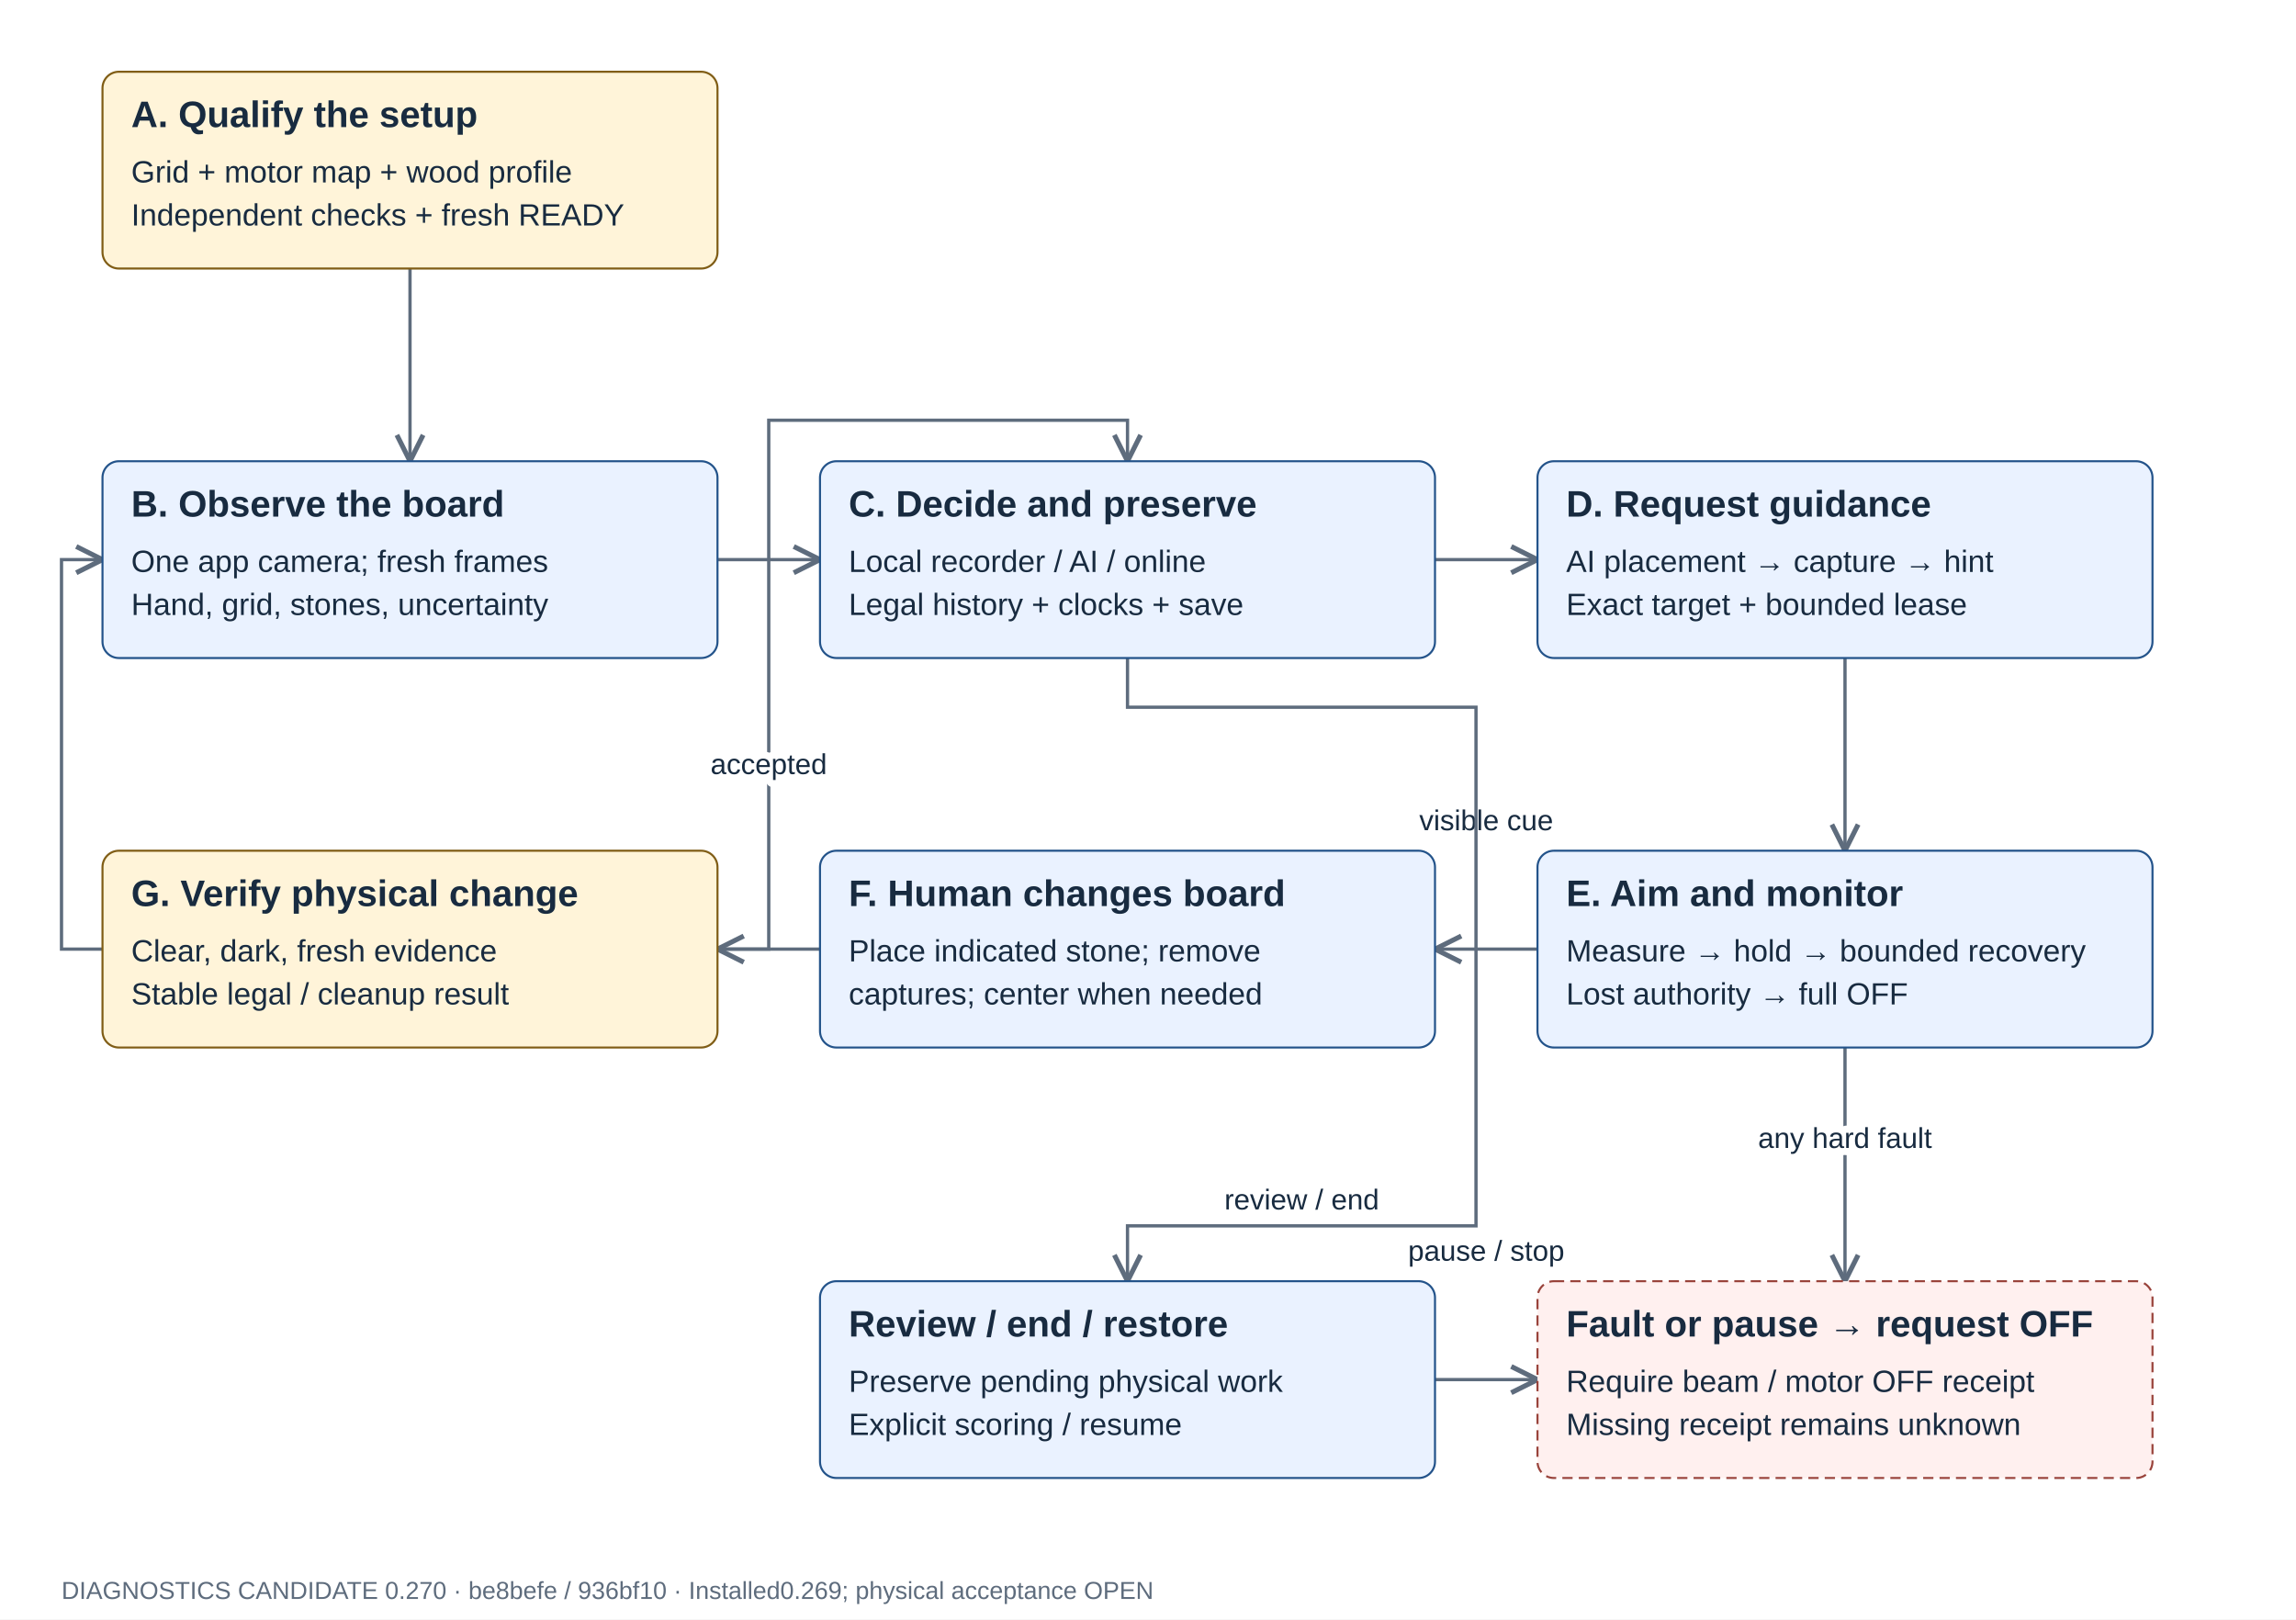
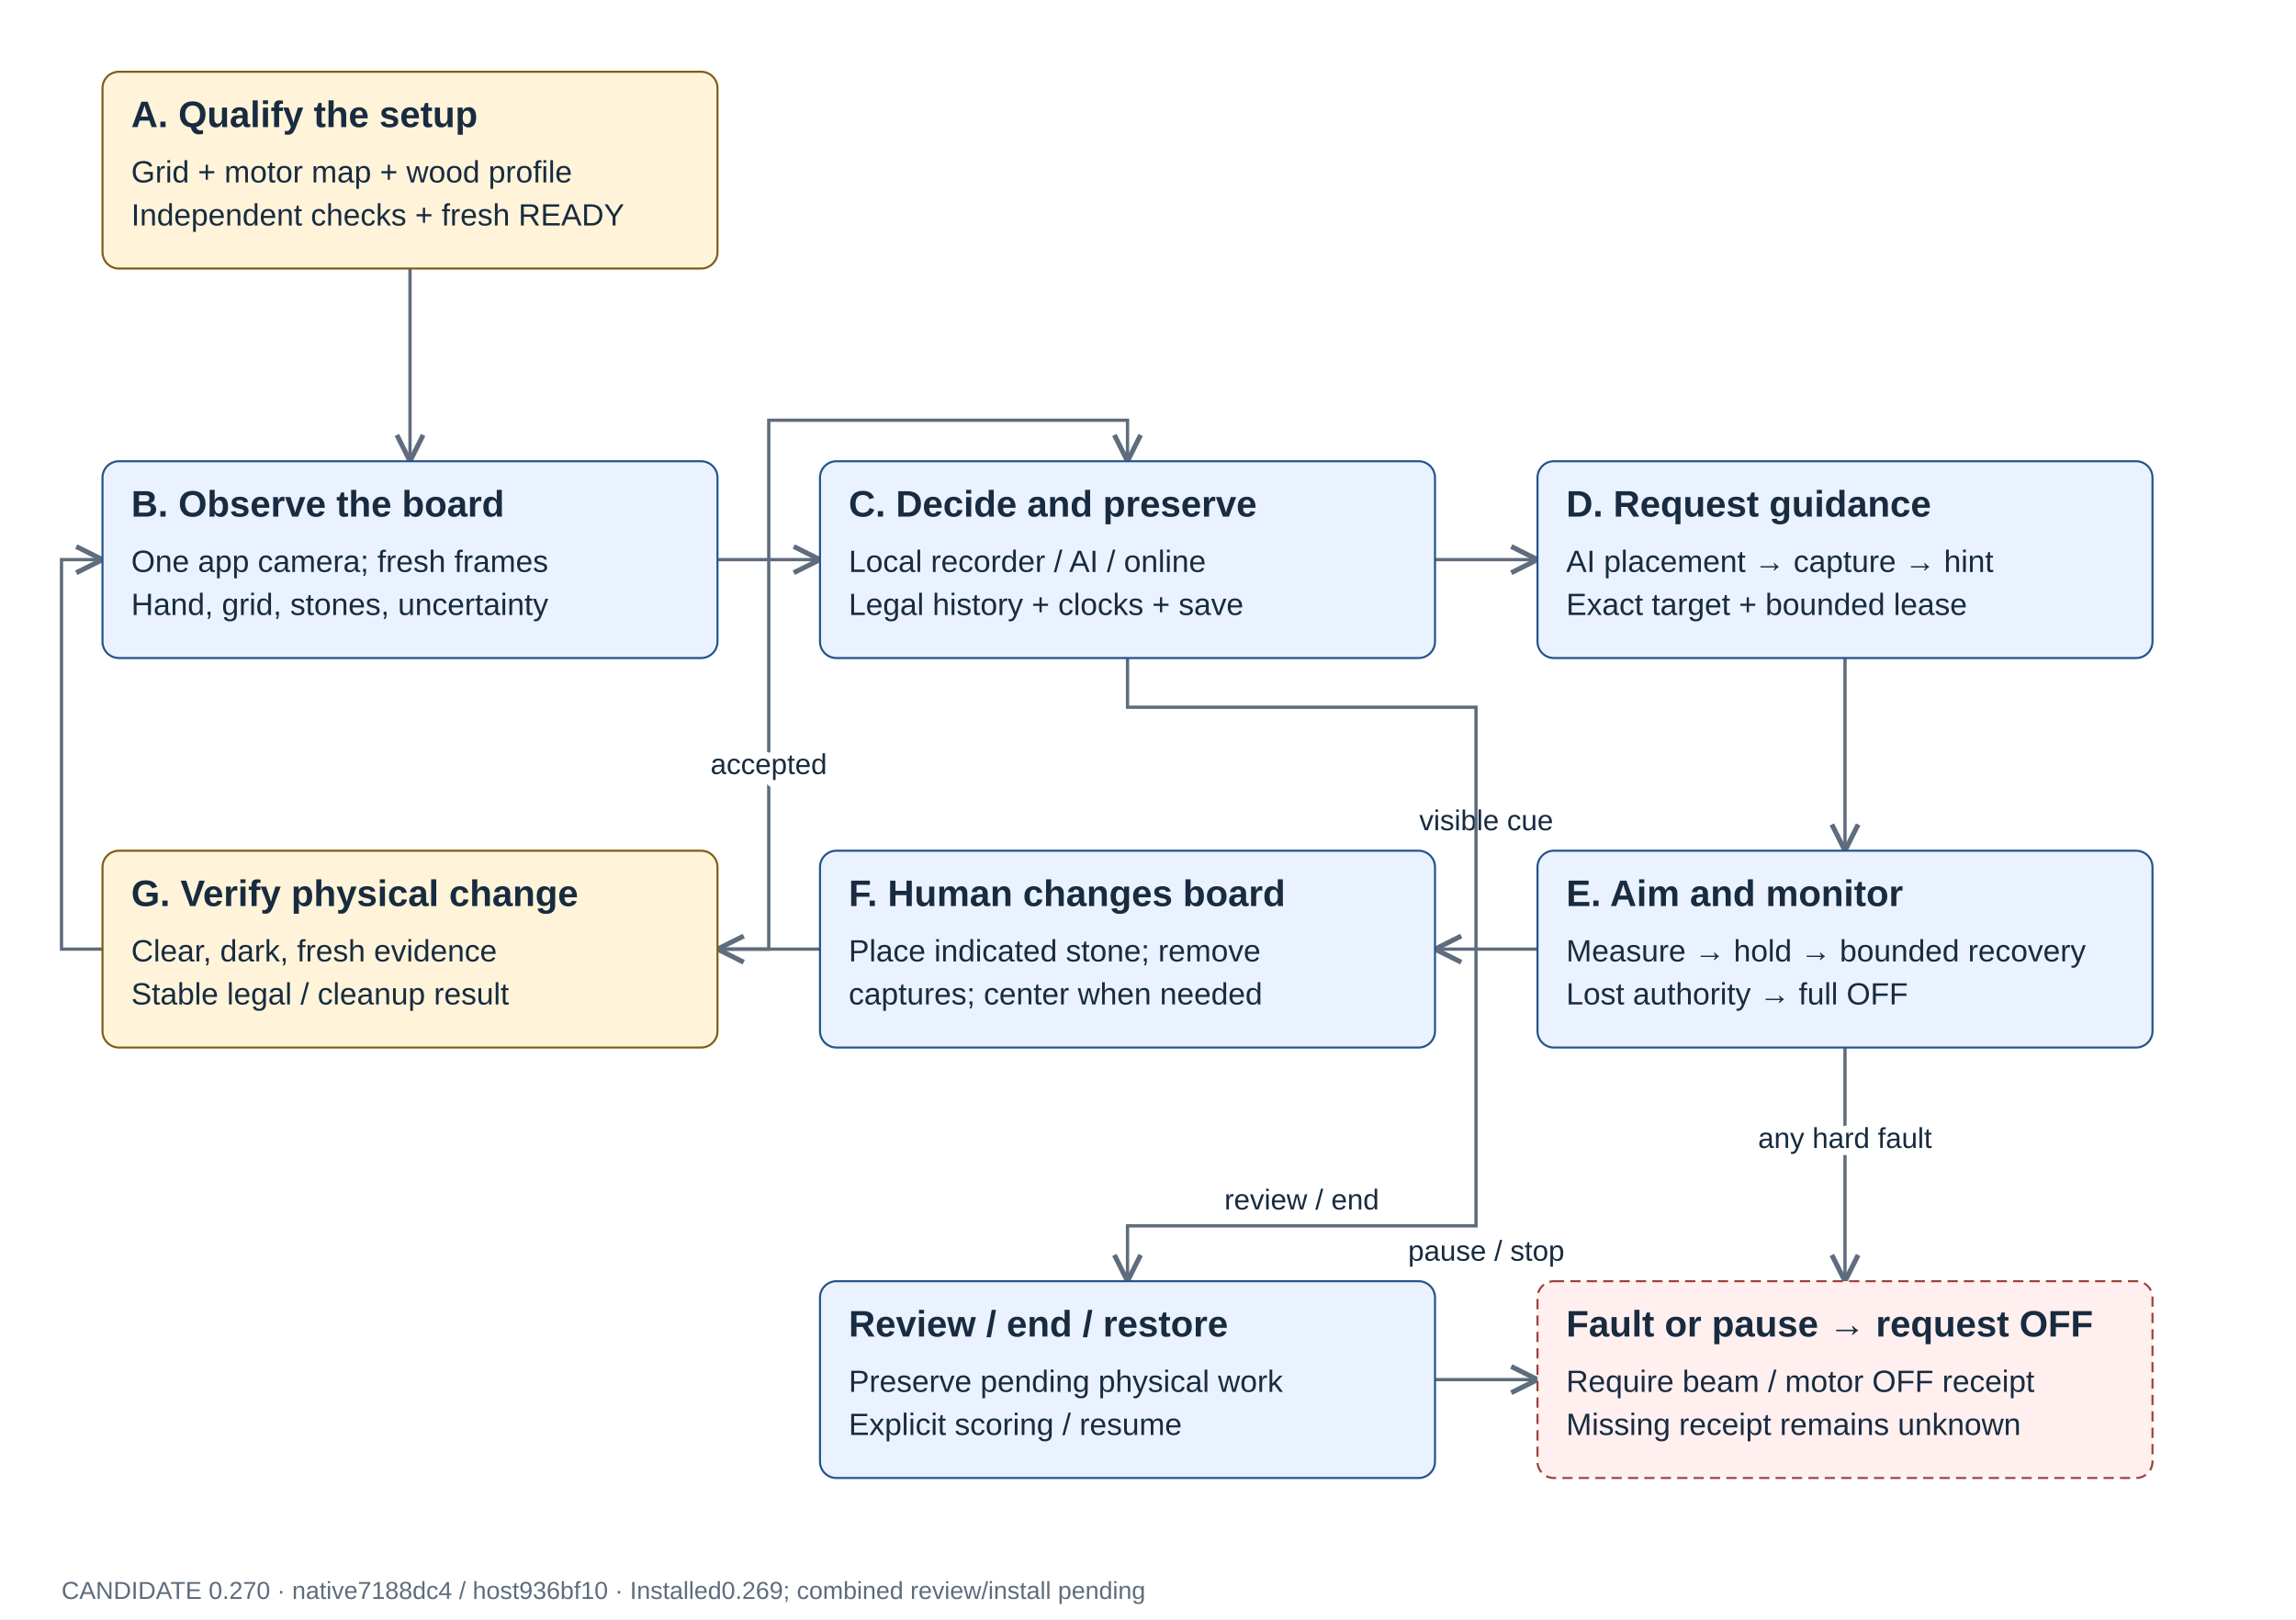
<svg xmlns="http://www.w3.org/2000/svg" viewBox="0 0 1120 790" width="1120" height="790" role="img" aria-labelledby="overview-title overview-desc">
  <defs>
    <marker id="arrow" markerWidth="10" markerHeight="10" refX="9" refY="5" orient="auto-start-reverse">
      <path d="M 1 1 L 9 5 L 1 9" fill="none" stroke="#5e6c7d" stroke-width="1.5" />
    </marker>
  </defs>
  <style>text{font-family:Arial,Helvetica,sans-serif;fill:#182b40}.edge-label{font-size:14px;paint-order:stroke;stroke:#fff;stroke-width:7px;stroke-linejoin:round}.node-title{font-size:18px;font-weight:600}.node-body{font-size:15px}</style>
  <rect width="100%" height="100%" fill="#fff" />
  <polyline points="200.0,131.0 200.0,225.0" fill="none" stroke="#5e6c7d" stroke-width="1.6" marker-end="url(#arrow)" />
  <polyline points="350.0,273.0 400.0,273.0" fill="none" stroke="#5e6c7d" stroke-width="1.6" marker-end="url(#arrow)" />
  <polyline points="700.0,273.0 750.0,273.0" fill="none" stroke="#5e6c7d" stroke-width="1.6" marker-end="url(#arrow)" />
  <polyline points="900.0,321.0 900.0,415.0" fill="none" stroke="#5e6c7d" stroke-width="1.6" marker-end="url(#arrow)" />
  <polyline points="750.0,463.0 700.0,463.0" fill="none" stroke="#5e6c7d" stroke-width="1.6" marker-end="url(#arrow)" />
  <text class="edge-label" x="725.0" y="405.0" text-anchor="middle">visible cue</text>
  <polyline points="400.0,463.0 350.0,463.0" fill="none" stroke="#5e6c7d" stroke-width="1.6" marker-end="url(#arrow)" />
  <polyline points="50.0,463.0 30,463 30,273 50.0,273.0" fill="none" stroke="#5e6c7d" stroke-width="1.6" marker-end="url(#arrow)" />
  <polyline points="350.0,463.0 375,463 375,205 550,205 550.0,225.0" fill="none" stroke="#5e6c7d" stroke-width="1.6" marker-end="url(#arrow)" />
  <text class="edge-label" x="375.0" y="377.6" text-anchor="middle">accepted</text>
  <polyline points="550.0,321.0 550,345 720,345 720,598 550,598 550.0,625.0" fill="none" stroke="#5e6c7d" stroke-width="1.6" marker-end="url(#arrow)" />
  <text class="edge-label" x="635.0" y="590.0" text-anchor="middle">review / end</text>
  <polyline points="900.0,511.0 900.0,625.0" fill="none" stroke="#5e6c7d" stroke-width="1.6" marker-end="url(#arrow)" />
  <text class="edge-label" x="900.0" y="560.0" text-anchor="middle">any hard fault</text>
  <polyline points="700.0,673.0 750.0,673.0" fill="none" stroke="#5e6c7d" stroke-width="1.6" marker-end="url(#arrow)" />
  <text class="edge-label" x="725.0" y="615.0" text-anchor="middle">pause / stop</text>
  <g data-node="setup">
    <rect x="50" y="35" width="300" height="96" rx="8" fill="#fff4d9" stroke="#805d16" />
    <text class="node-title" x="64" y="62">A. Qualify the setup</text>
    <text class="node-body" x="64" y="89">Grid + motor map + wood profile</text>
    <text class="node-body" x="64" y="110">Independent checks + fresh READY</text>
  </g>
  <g data-node="camera">
    <rect x="50" y="225" width="300" height="96" rx="8" fill="#eaf2ff" stroke="#23538a" />
    <text class="node-title" x="64" y="252">B. Observe the board</text>
    <text class="node-body" x="64" y="279">One app camera; fresh frames</text>
    <text class="node-body" x="64" y="300">Hand, grid, stones, uncertainty</text>
  </g>
  <g data-node="game">
    <rect x="400" y="225" width="300" height="96" rx="8" fill="#eaf2ff" stroke="#23538a" />
    <text class="node-title" x="414" y="252">C. Decide and preserve</text>
    <text class="node-body" x="414" y="279">Local recorder / AI / online</text>
    <text class="node-body" x="414" y="300">Legal history + clocks + save</text>
  </g>
  <g data-node="guide">
    <rect x="750" y="225" width="300" height="96" rx="8" fill="#eaf2ff" stroke="#23538a" />
    <text class="node-title" x="764" y="252">D. Request guidance</text>
    <text class="node-body" x="764" y="279">AI placement → capture → hint</text>
    <text class="node-body" x="764" y="300">Exact target + bounded lease</text>
  </g>
  <g data-node="host">
    <rect x="750" y="415" width="300" height="96" rx="8" fill="#eaf2ff" stroke="#23538a" />
    <text class="node-title" x="764" y="442">E. Aim and monitor</text>
    <text class="node-body" x="764" y="469">Measure → hold → bounded recovery</text>
    <text class="node-body" x="764" y="490">Lost authority → full OFF</text>
  </g>
  <g data-node="human">
    <rect x="400" y="415" width="300" height="96" rx="8" fill="#eaf2ff" stroke="#23538a" />
    <text class="node-title" x="414" y="442">F. Human changes board</text>
    <text class="node-body" x="414" y="469">Place indicated stone; remove</text>
    <text class="node-body" x="414" y="490">captures; center when needed</text>
  </g>
  <g data-node="confirm">
    <rect x="50" y="415" width="300" height="96" rx="8" fill="#fff4d9" stroke="#805d16" />
    <text class="node-title" x="64" y="442">G. Verify physical change</text>
    <text class="node-body" x="64" y="469">Clear, dark, fresh evidence</text>
    <text class="node-body" x="64" y="490">Stable legal / cleanup result</text>
  </g>
  <g data-node="save">
    <rect x="400" y="625" width="300" height="96" rx="8" fill="#eaf2ff" stroke="#23538a" />
    <text class="node-title" x="414" y="652">Review / end / restore</text>
    <text class="node-body" x="414" y="679">Preserve pending physical work</text>
    <text class="node-body" x="414" y="700">Explicit scoring / resume</text>
  </g>
  <g data-node="fault">
    <rect x="750" y="625" width="300" height="96" rx="8" fill="#fff0ef" stroke="#99433b" stroke-dasharray="5 3" />
    <text class="node-title" x="764" y="652">Fault or pause → request OFF</text>
    <text class="node-body" x="764" y="679">Require beam / motor OFF receipt</text>
    <text class="node-body" x="764" y="700">Missing receipt remains unknown</text>
  </g>
-   <text x="30" y="780" style="font-size:12px;fill:#5e6c7d">DIAGNOSTICS CANDIDATE 0.270 · be8befe / 936bf10 · Installed0.269; physical acceptance OPEN</text>
+   <text x="30" y="780" style="font-size:12px;fill:#5e6c7d">CANDIDATE 0.270 · native7188dc4 / host936bf10 · Installed0.269; combined review/install pending</text>
</svg>
